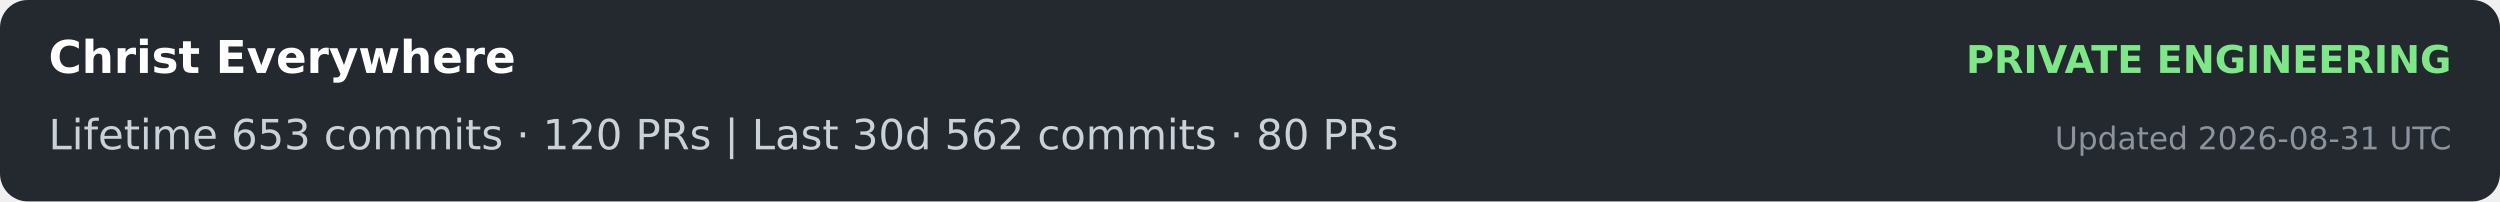
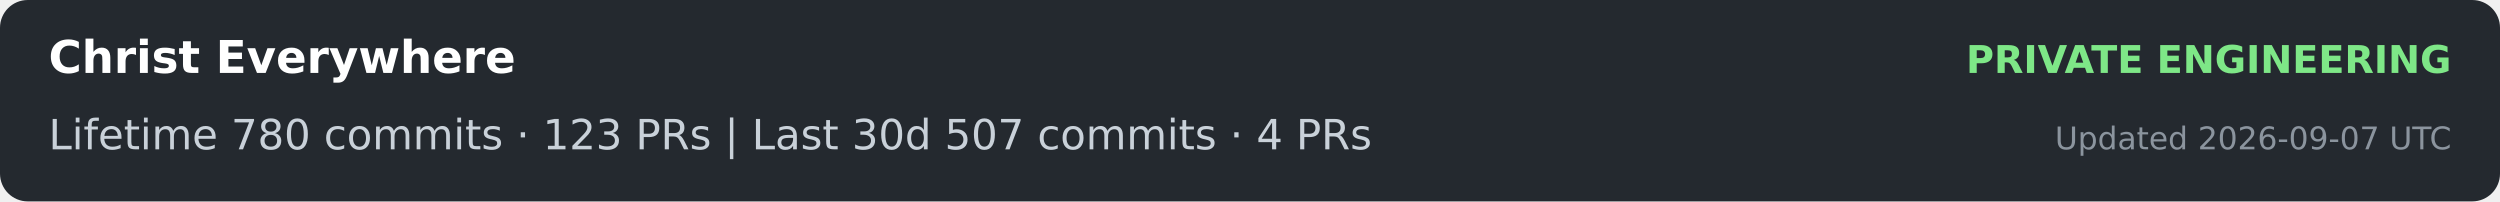
- <svg xmlns="http://www.w3.org/2000/svg" width="720" height="58" role="img" aria-label="Christ Everywhere: lifetime 653 commits and 120 PRs; last 30 days 562 commits and 80 PRs">
+ <svg xmlns="http://www.w3.org/2000/svg" width="720" height="58" role="img" aria-label="Christ Everywhere: lifetime 780 commits and 123 PRs; last 30 days 507 commits and 4 PRs">
  <rect width="720" height="58" rx="8" fill="#24292f" />
  <text x="14" y="21" fill="#ffffff" font-family="Verdana,DejaVu Sans,sans-serif" font-size="13" font-weight="700">Christ Everywhere</text>
  <text x="706" y="21" text-anchor="end" fill="#7ee787" font-family="Verdana,DejaVu Sans,sans-serif" font-size="11" font-weight="700">PRIVATE ENGINEERING</text>
-   <text x="14" y="43" fill="#c9d1d9" font-family="Verdana,DejaVu Sans,sans-serif" font-size="12">Lifetime  653 commits · 120 PRs     |     Last 30d  562 commits · 80 PRs</text>
-   <text x="706" y="43" text-anchor="end" fill="#8b949e" font-family="Verdana,DejaVu Sans,sans-serif" font-size="9">Updated 2026-08-31 UTC</text>
+   <text x="14" y="43" fill="#c9d1d9" font-family="Verdana,DejaVu Sans,sans-serif" font-size="12">Lifetime  780 commits · 123 PRs     |     Last 30d  507 commits · 4 PRs</text>
+   <text x="706" y="43" text-anchor="end" fill="#8b949e" font-family="Verdana,DejaVu Sans,sans-serif" font-size="9">Updated 2026-09-07 UTC</text>
</svg>
